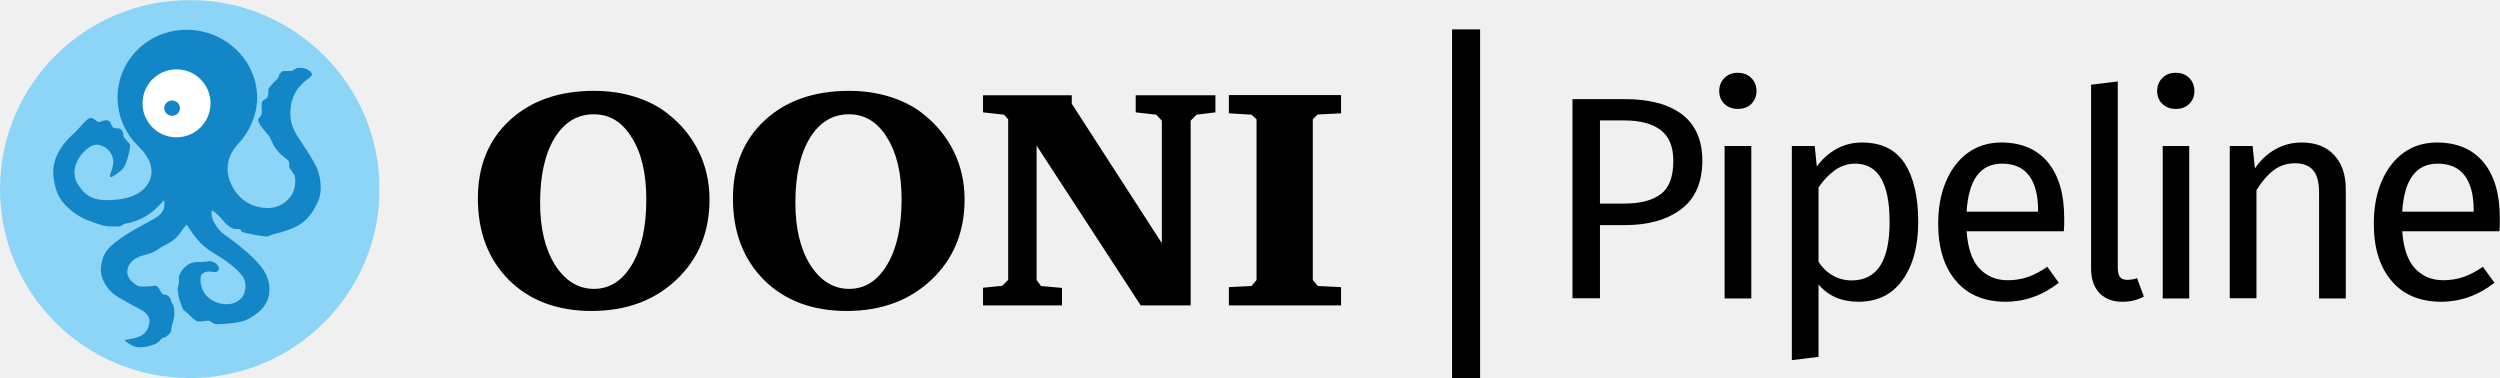
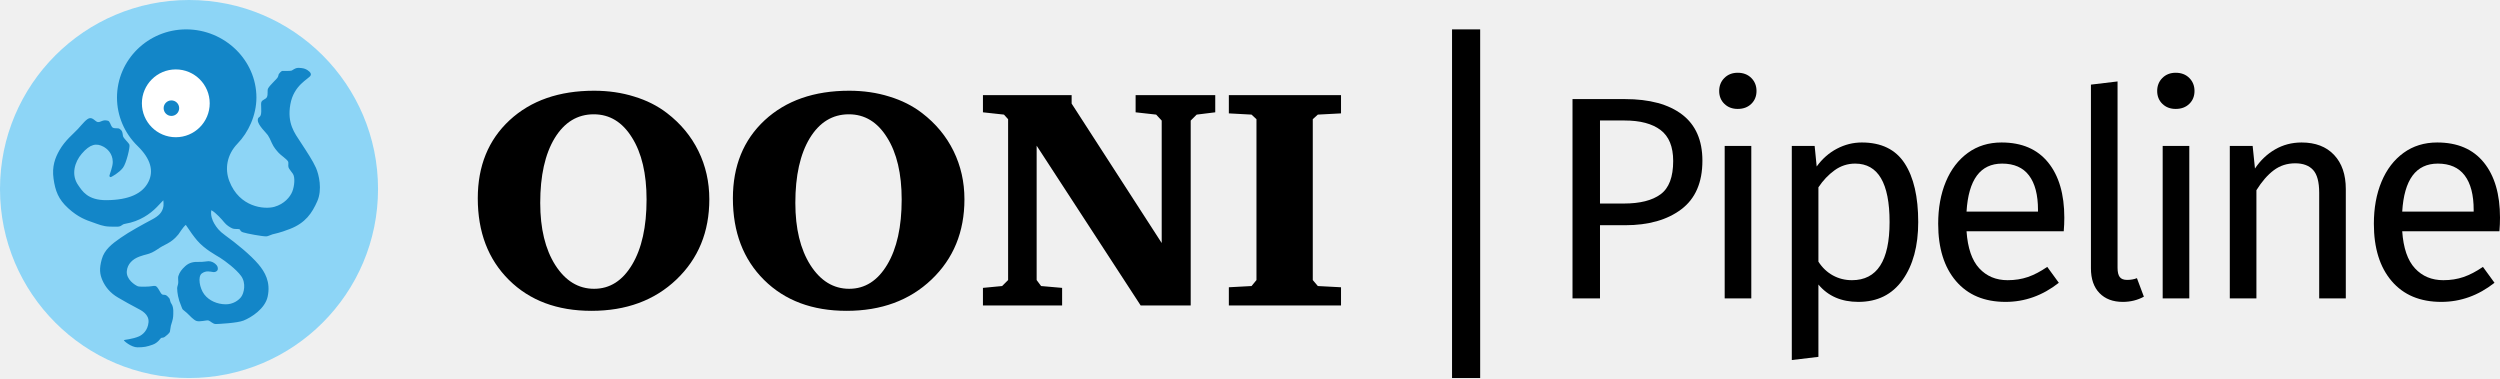
- <svg xmlns="http://www.w3.org/2000/svg" version="1.1" x="0px" y="0px" viewBox="0 0 1301.6 196.8" enable-background="new 0 0 1301.6 196.8" xml:space="preserve">
+ <svg xmlns="http://www.w3.org/2000/svg" version="1.1" x="0px" y="0px" viewBox="0 0 1301.605 196.825" enable-background="new 0 0 1301.605 196.825" xml:space="preserve">
  <g id="Layer_1">
</g>
  <g id="Logo">
    <g>
-       <g id="Page-1_25_">
-         <g id="Wordmark-Horizontal_25_">
-           <g id="Logo-wordmark-HORIZ_25_" transform="translate(1, 1)">
-             <g id="OONI-Logo_11_" transform="translate(36, 35)">
-               <g id="Group-3_10_" transform="translate(0, 0.030979)">
-                 <defs>
-                   <filter id="Adobe_OpacityMaskFilter" filterUnits="userSpaceOnUse" x="-37" y="-36" width="197.6" height="196.8">
-                     <feColorMatrix type="matrix" values="1 0 0 0 0  0 1 0 0 0  0 0 1 0 0  0 0 0 1 0" />
-                   </filter>
-                 </defs>
-                 <mask maskUnits="userSpaceOnUse" x="-37" y="-36" width="197.6" height="196.8" id="mask-2_2_">
-                   <g filter="url(#Adobe_OpacityMaskFilter)">
-                     <polygon id="path-1_2_" fill="#FFFFFF" points="160.6,62.4 160.6,-36 -37,-36 -37,62.4 -37,160.8 160.6,160.8          " />
+       <g>
+         <g>
+           <g>
+             <line x1="763.318" y1="15.299" x2="763.318" y2="196.824" />
+           </g>
+           <g>
+             <rect x="755.995" y="15.298" width="14.644" height="181.527" />
+           </g>
+         </g>
+         <g>
+           <path d="M875.801,59.647c7.027,5.373,10.544,13.383,10.544,24.025c0,11.348-3.667,19.783-10.995,25.304      c-7.331,5.524-17.072,8.284-29.221,8.284h-13.104v38.107h-14.309V51.589h27.262C858.83,51.589,868.772,54.277,875.801,59.647z       M864.58,101.144c4.368-3.213,6.552-8.985,6.552-17.321c0-7.43-2.184-12.803-6.552-16.117      c-4.368-3.313-10.619-4.971-18.753-4.971h-12.803v43.229h12.502C853.859,105.963,860.212,104.359,864.58,101.144z" />
+           <path d="M911.799,40.594c1.808,1.807,2.712,4.066,2.712,6.777s-0.904,4.947-2.712,6.703c-1.808,1.758-4.168,2.636-7.079,2.636      c-2.813,0-5.121-0.878-6.929-2.636c-1.808-1.756-2.711-3.992-2.711-6.703s0.903-4.971,2.711-6.777      c1.808-1.808,4.116-2.711,6.929-2.711C907.631,37.883,909.991,38.787,911.799,40.594z M911.799,75.991v79.377h-13.857V75.991      H911.799z" />
+           <path d="M991.628,85.028c4.719,7.229,7.079,17.422,7.079,30.576c0,12.451-2.711,22.494-8.134,30.124      c-5.422,7.632-13.104,11.447-23.045,11.447c-8.837,0-15.766-3.013-20.786-9.038v37.656l-13.857,1.656V75.991h11.899      l1.055,10.693c2.911-4.016,6.425-7.103,10.543-9.264c4.116-2.158,8.436-3.238,12.954-3.238      C979.477,74.182,986.906,77.797,991.628,85.028z M983.795,115.604c0-20.283-5.975-30.426-17.924-30.426      c-3.916,0-7.481,1.155-10.693,3.464c-3.215,2.312-6.025,5.272-8.436,8.887v38.71c2.008,3.113,4.519,5.498,7.531,7.154      c3.013,1.657,6.326,2.485,9.941,2.485C977.267,145.878,983.795,135.787,983.795,115.604z" />
+           <path d="M1074.47,120.423h-50.608c0.602,8.736,2.81,15.163,6.627,19.28c3.815,4.118,8.736,6.175,14.761,6.175      c3.815,0,7.329-0.551,10.544-1.657c3.212-1.104,6.575-2.861,10.092-5.271l6.024,8.284c-8.435,6.628-17.675,9.941-27.714,9.941      c-11.048,0-19.656-3.615-25.832-10.845c-6.176-7.23-9.264-17.171-9.264-29.823c0-8.232,1.33-15.538,3.992-21.915      c2.659-6.376,6.477-11.373,11.447-14.987c4.971-3.614,10.818-5.423,17.547-5.423c10.544,0,18.626,3.465,24.25,10.394      c5.623,6.929,8.436,16.519,8.436,28.769C1074.771,115.655,1074.67,118.014,1074.47,120.423z M1061.064,109.278      c0-7.832-1.558-13.806-4.669-17.924c-3.114-4.117-7.783-6.176-14.008-6.176c-11.349,0-17.524,8.336-18.526,25.003h37.203      V109.278z" />
+           <path d="M1093.071,152.581c-2.963-3.061-4.443-7.354-4.443-12.877V44.058l13.857-1.657v97.001c0,2.21,0.377,3.817,1.13,4.819      c0.753,1.006,2.033,1.507,3.841,1.507c1.906,0,3.615-0.302,5.121-0.903l3.615,9.639c-3.314,1.809-6.98,2.712-10.996,2.712      C1100.075,157.175,1096.032,155.643,1093.071,152.581z" />
+           <path d="M1139.839,40.594c1.808,1.807,2.712,4.066,2.712,6.777s-0.904,4.947-2.712,6.703c-1.808,1.758-4.168,2.636-7.079,2.636      c-2.813,0-5.121-0.878-6.929-2.636c-1.808-1.756-2.711-3.992-2.711-6.703s0.903-4.971,2.711-6.777      c1.808-1.808,4.116-2.711,6.929-2.711C1135.671,37.883,1138.031,38.787,1139.839,40.594z M1139.839,75.991v79.377h-13.857      V75.991H1139.839z" />
+           <path d="M1215.225,80.659c4.066,4.319,6.1,10.242,6.1,17.773v56.936h-13.856v-54.977c0-5.623-1.055-9.588-3.163-11.899      c-2.109-2.309-5.223-3.464-9.339-3.464c-4.218,0-7.934,1.205-11.146,3.614c-3.215,2.41-6.227,5.874-9.037,10.394v56.332h-13.857      V75.991h11.899l1.205,11.748c2.811-4.218,6.3-7.531,10.469-9.941c4.165-2.41,8.759-3.615,13.781-3.615      C1205.51,74.182,1211.157,76.343,1215.225,80.659z" />
+           <path d="M1301.304,120.423h-50.608c0.603,8.736,2.81,15.163,6.627,19.28c3.815,4.118,8.736,6.175,14.761,6.175      c3.815,0,7.329-0.551,10.544-1.657c3.212-1.104,6.575-2.861,10.092-5.271l6.024,8.284c-8.435,6.628-17.675,9.941-27.714,9.941      c-11.048,0-19.656-3.615-25.832-10.845c-6.176-7.23-9.264-17.171-9.264-29.823c0-8.232,1.33-15.538,3.992-21.915      c2.659-6.376,6.477-11.373,11.447-14.987s10.818-5.423,17.547-5.423c10.544,0,18.626,3.465,24.25,10.394      c5.623,6.929,8.436,16.519,8.436,28.769C1301.605,115.655,1301.504,118.014,1301.304,120.423z M1287.898,109.278      c0-7.832-1.558-13.806-4.669-17.924c-3.114-4.117-7.783-6.176-14.008-6.176c-11.349,0-17.524,8.336-18.526,25.003h37.203      V109.278z" />
+         </g>
+       </g>
+       <g>
+         <g id="Page-1_23_">
+           <g id="Wordmark-Horizontal_23_">
+             <g id="Logo-wordmark-HORIZ_23_" transform="translate(1, 1)">
+               <g id="Wordmark_23_" transform="translate(206, 68)">
+                 <g id="Fill-10_23_">
+                   <g>
+                     <path d="M41.751,34.26c0-16.843,5.511-30.388,16.536-40.643c11.078-10.254,25.75-15.38,44.02-15.38           c7.456,0,14.405,1.008,20.851,3.028c6.496,1.965,12.196,4.834,17.096,8.606c7.136,5.473,12.594,12.061,16.378,19.765           c3.781,7.704,5.67,16.071,5.67,25.102c0,17.001-5.725,30.949-17.176,41.839c-11.395,10.84-26.123,16.257-44.176,16.257           c-17.844,0-32.168-5.365-42.982-16.096C47.156,66.006,41.751,51.847,41.751,34.26L41.751,34.26z M102.146-9.491           c-8.521,0-15.312,4.143-20.37,12.433c-5.008,8.287-7.511,19.524-7.511,33.708c0,13.337,2.61,24.122,7.831,32.356           c5.272,8.234,12.01,12.352,20.211,12.352s14.806-4.196,19.811-12.591c5.008-8.395,7.511-19.684,7.511-33.869           c0-13.496-2.531-24.252-7.589-32.276C117.032-5.453,110.402-9.491,102.146-9.491L102.146-9.491z M174.573,34.26           c0-16.843,5.514-30.388,16.536-40.643c11.078-10.254,25.753-15.38,44.02-15.38c7.456,0,14.405,1.008,20.851,3.028           c6.496,1.965,12.196,4.834,17.096,8.606c7.136,5.473,12.597,12.061,16.378,19.765c3.781,7.704,5.672,16.071,5.672,25.102           c0,17.001-5.725,30.949-17.176,41.839c-11.398,10.84-26.123,16.257-44.178,16.257c-17.841,0-32.168-5.365-42.979-16.096           C179.979,66.006,174.573,51.847,174.573,34.26L174.573,34.26z M234.97-9.491c-8.521,0-15.312,4.143-20.373,12.433           c-5.008,8.287-7.509,19.524-7.509,33.708c0,13.337,2.61,24.122,7.829,32.356c5.272,8.234,12.01,12.352,20.211,12.352           c8.201,0,14.806-4.196,19.813-12.591c5.005-8.395,7.509-19.684,7.509-33.869c0-13.496-2.529-24.252-7.589-32.276           C249.854-5.453,243.225-9.491,234.97-9.491L234.97-9.491z M304.761,90.044v-9.164l9.985-0.957l3.116-3.108V-6.94           l-2.156-2.392l-10.944-1.194v-8.928h46.176v4.385L397.83,57.53V-6.224l-2.877-3.108l-10.705-1.194v-8.928h41.463v8.928           l-9.667,1.194l-3.116,3.108v96.269h-26.043L332.723,6.847v69.968l2.315,3.108l10.944,0.957v9.164H304.761z M432.79,90.044           v-9.483l11.824-0.638l2.557-3.108V-6.94l-2.557-2.392L432.79-9.968v-9.485h58.4v9.485l-12.065,0.636L476.49-6.94v83.756           l2.635,3.108l12.065,0.638v9.483H432.79z" />
                  </g>
-                 </mask>
-                 <g id="Fill-1_10_" mask="url(#mask-2_2_)">
-                   <path fill="#8DD5F6" d="M61.8-36c54.6,0,98.8,44.1,98.8,98.4s-44.2,98.4-98.8,98.4S-37,116.7-37,62.4S7.2-36,61.8-36" />
                </g>
-               </g>
-               <g id="Fill-4_10_">
-                 <path fill="#1386C8" d="M34.9,40c6.9,6.8,8.5,13,5.7,18.7c-3.1,6.1-10.2,9.4-21.8,9.5C8.7,68.3,6,63.3,3.9,60.5         C0,55,2,48.3,5.7,44.1c4.5-5.2,7.7-5.6,11.4-3.7c1.9,1,4.8,3.5,4.9,7.9c0,2.6-1.8,6.7-1.8,7.2s0.4,0.8,0.9,0.6         c0.5-0.2,4.1-2.1,6.2-4.7c1.8-2.4,3.8-10.9,3.4-12c-0.4-1.1-3.2-3.4-3.4-4.6c-0.1-0.7-0.2-1.7-0.5-2.4         c-0.2-0.5-0.9-1-1.2-1.3c-0.8-0.6-3,0.2-4-1c-0.8-1-1.1-3-2.1-3.3c-0.5-0.1-1.4-0.3-2.2-0.1c-1.2,0.2-2.1,1-3,0.8         c-1.3-0.2-2.4-2.2-4.1-2.1c-1.7,0.1-4,3.1-6.4,5.7C1.3,33.8-3,37-6,42.3c-2.2,3.8-4,8.3-3,14.7c0.9,6.4,2.5,10.7,7.7,15.4         c5.3,4.8,9.6,6.2,12.8,7.3c3.2,1.1,5.4,2.1,8.8,2.2c1.2,0,3.7,0.1,4.5,0c2.1-0.2,1.7-1.2,3.7-1.5c7.7-1.3,13.2-5.3,16.5-8.6         c0.8-0.9,3.1-3.2,3.5-3.6c0.1,0.6,0.1,2.5,0.1,3c-0.5,3.4-2.6,5.2-5.9,7c-4.8,2.6-11.8,6.3-16.6,9.7c-4.4,3.1-8.3,6.1-9.7,11         c-1.4,4.9-1.1,7.8,0.4,11.2c1.4,3.1,3.9,6.4,8.1,8.8c3.5,2,6.5,3.8,9.9,5.5c2.3,1.2,6.4,3.2,6,7.4c-0.4,4.3-3.1,6.5-5,7.3         c-3.2,1.4-7.7,1.8-7.8,1.9c-0.3,0.3,3.9,3.8,7.1,3.8c3.5,0,4.7-0.3,8-1.4c2.8-1,4.1-3.4,4.5-3.5s1.1,0,1.7-0.5         c0.6-0.4,2.5-1.9,2.7-2.8c0.2-0.9,0.3-2.3,0.5-3.1c0.2-0.8,1.1-3.4,1.2-4.8c0-1.4,0.4-4.7-0.9-6.5c-1.1-1.5-0.5-2.4-1.4-3.2         c-0.1-0.1-0.9-1.1-1.6-1.4c-0.9-0.3-1.3,0-2-0.4c-1-0.6-2.2-4.3-3.7-4.4c-0.5,0-1.1,0-1.7,0.1c-1.2,0.3-6.4,0.4-7.3,0.1         c-1.4-0.6-6.2-3.6-5.8-7.9c0.3-3.7,3-6.3,6.6-7.6c3.2-1.2,4.4-1.1,6.6-2.1c2.2-1,3.7-2.4,5.3-3.2c1.7-0.9,3.9-1.9,5.6-3.3         c1-0.8,1.9-1.7,2.9-2.9c0.8-1,2.3-3.6,3.9-5c2.2,3.3,4.3,6.3,5.9,8.1c4,4.6,9.5,7.5,12.1,9.1c2.6,1.6,8.5,6,11,9.5         c2.7,3.8,1.5,8.9,0,10.9c-1.3,1.7-4.2,3.9-8.3,3.8c-4.3-0.1-8.4-1.9-11-5.1c-2.5-3.2-3.5-9.3-1.4-10.9c2.3-1.7,4.6-0.9,6-0.7         c1.1,0.1,2.2-0.5,2.4-1.4c0.2-0.9-0.1-2-1.4-3c-0.7-0.5-1.9-1.4-3.5-1.3c-0.9,0-2.6,0.5-5,0.4c-2.5-0.1-4.9,0.2-7.2,2.2         c-1.8,1.7-2.9,3-3.6,5.2c-0.3,0.8,0.1,2.6-0.1,3.6c-0.1,1-0.5,1.9-0.6,2.7c0,1.2,0.2,2.7,0.5,4.1c0.3,1.6,0.9,3.4,1.6,5.1         c0.3,0.7,0.5,1.6,0.9,2c0.5,0.5,1.3,1,2.2,1.8c1.6,1.5,3.4,3.5,4.8,4.1c1.8,0.7,5.4-0.5,6.4-0.2c1,0.3,2.3,1.9,3.9,1.8         c1.6,0,11.1-0.5,14.4-1.8c4.1-1.6,11.2-6.1,12.6-12.4c1.7-7.7-1.5-13-4.8-16.9c-4-4.8-11.6-11-17.4-15         c-3.3-2.3-4.5-4.1-5.8-6.3c-1-1.6-2-4.3-1.5-6.9c2.4,1.2,5.7,5.1,6.7,6.3c1.3,1.6,2.9,2.5,4.1,3.1c1.1,0.5,2.5,0.2,3.5,0.4         c1.1,0.2,0.3,1,2.2,1.7c1.9,0.6,10.2,2.2,12.2,2.1c0.8,0,1.9-0.7,3.2-1.1c1.2-0.4,3.4-0.6,9.2-2.8         c8.1-3.1,11.4-8.3,14.2-14.4c2.7-6.1,0.9-13.9-0.7-17.5c-1.6-3.5-4.7-8.3-7.9-13.1c-3.2-4.9-7.2-9.9-5.4-19.9         c1.8-10,9.5-13.1,10.6-14.9c0.9-1.5-1.7-3-2.4-3.3c-0.8-0.4-1.6-0.7-3.7-0.8c-0.1,0-0.3,0-0.4,0c-1.8,0.1-2.8,1.2-3.5,1.5         c-0.8,0.3-4.4,0.1-4.9,0.2c-0.5,0.1-1.5,1.2-1.7,1.5c-0.4,0.5-0.1,0.6-0.6,1.7c-0.5,1.1-4.1,4-5.1,5.9         c-0.5,1,0.1,3.1-0.6,4.4c-0.6,1.4-2.6,1.3-3,2.8c-0.3,1.1,0.3,4.7-0.2,6.4c-0.5,1.8-1.5,1-1.6,2.8c-0.1,2.6,4.5,6.7,5.3,7.9         c0.8,1.2,1.1,1.9,2.1,4.1c1.1,2.4,2.5,3.9,3.6,5.2c1.1,1.2,4.1,3.1,4.9,4.4c0.4,0.7,0,2.1,0.3,3.1c0.3,0.9,1.1,1.6,2.3,3.4         c1.2,1.8,0.8,6.4-0.3,9.2c-1.1,2.8-4.2,6.5-9.4,8c-5.2,1.5-18.3,0.3-23.6-13.4c-2.4-6.3-1.3-13.7,4.3-19.5         c5.6-5.8,9.8-14.7,9.9-23.9c0-19.6-16.7-35.5-36.7-35.5S24.2-4.8,24.2,14.8C24.2,24.2,28,33.3,34.9,40z" />
-               </g>
-               <g id="Fill-6_10_">
-                 <path fill="#FFFFFF" d="M54.9,0.1c9.8,0,17.7,7.9,17.7,17.7c0,9.7-7.9,17.7-17.7,17.7s-17.7-7.9-17.7-17.7         C37.2,8,45.1,0.1,54.9,0.1" />
-               </g>
-               <g id="Fill-8_10_">
-                 <path fill="#1386C8" d="M52.6,16.3c2.2,0,4.1,1.8,4.1,4s-1.8,4-4.1,4s-4.1-1.8-4.1-4S50.4,16.3,52.6,16.3" />
-               </g>
-             </g>
-             <g id="Wordmark_25_" transform="translate(206, 68)">
-               <g id="Fill-10_25_">
-                 <path d="M41.8,34.3c0-16.8,5.5-30.4,16.5-40.6c11.1-10.3,25.8-15.4,44-15.4c7.5,0,14.4,1,20.9,3c6.5,2,12.2,4.8,17.1,8.6         c7.1,5.5,12.6,12.1,16.4,19.8c3.8,7.7,5.7,16.1,5.7,25.1c0,17-5.7,30.9-17.2,41.8c-11.4,10.8-26.1,16.3-44.2,16.3         c-17.8,0-32.2-5.4-43-16.1C47.2,66,41.8,51.8,41.8,34.3L41.8,34.3z M102.1-9.5c-8.5,0-15.3,4.1-20.4,12.4         c-5,8.3-7.5,19.5-7.5,33.7c0,13.3,2.6,24.1,7.8,32.4c5.3,8.2,12,12.4,20.2,12.4s14.8-4.2,19.8-12.6c5-8.4,7.5-19.7,7.5-33.9         c0-13.5-2.5-24.3-7.6-32.3C117-5.5,110.4-9.5,102.1-9.5L102.1-9.5z M174.6,34.3c0-16.8,5.5-30.4,16.5-40.6         c11.1-10.3,25.8-15.4,44-15.4c7.5,0,14.4,1,20.9,3c6.5,2,12.2,4.8,17.1,8.6c7.1,5.5,12.6,12.1,16.4,19.8         c3.8,7.7,5.7,16.1,5.7,25.1c0,17-5.7,30.9-17.2,41.8c-11.4,10.8-26.1,16.3-44.2,16.3c-17.8,0-32.2-5.4-43-16.1         C180,66,174.6,51.8,174.6,34.3L174.6,34.3z M235-9.5c-8.5,0-15.3,4.1-20.4,12.4c-5,8.3-7.5,19.5-7.5,33.7         c0,13.3,2.6,24.1,7.8,32.4c5.3,8.2,12,12.4,20.2,12.4c8.2,0,14.8-4.2,19.8-12.6c5-8.4,7.5-19.7,7.5-33.9         c0-13.5-2.5-24.3-7.6-32.3C249.9-5.5,243.2-9.5,235-9.5L235-9.5z M304.8,90v-9.2l10-1l3.1-3.1V-6.9l-2.2-2.4l-10.9-1.2v-8.9         h46.2v4.4l46.9,72.6V-6.2L395-9.3l-10.7-1.2v-8.9h41.5v8.9L416-9.3l-3.1,3.1V90h-26L332.7,6.8v70l2.3,3.1l10.9,1V90H304.8z          M432.8,90v-9.5l11.8-0.6l2.6-3.1V-6.9l-2.6-2.4L432.8-10v-9.5h58.4v9.5l-12.1,0.6l-2.6,2.4v83.8l2.6,3.1l12.1,0.6V90H432.8z         " />
              </g>
            </g>
          </g>
        </g>
      </g>
      <g>
        <g>
-           <line x1="763.3" y1="15.3" x2="763.3" y2="196.8" />
-         </g>
-         <g>
-           <rect x="756" y="15.3" width="14.6" height="181.5" />
+           <path fill="#8DD5F6" d="M98.41,0c54.35,0,98.41,44.06,98.41,98.41s-44.06,98.41-98.41,98.41S0,152.76,0,98.41S44.06,0,98.41,0" />
        </g>
      </g>
      <g>
-         <path d="M875.8,59.6c7,5.4,10.5,13.4,10.5,24c0,11.3-3.7,19.8-11,25.3c-7.3,5.5-17.1,8.3-29.2,8.3H833v38.1h-14.3V51.6H846     C858.8,51.6,868.8,54.3,875.8,59.6z M864.6,101.1c4.4-3.2,6.6-9,6.6-17.3c0-7.4-2.2-12.8-6.6-16.1c-4.4-3.3-10.6-5-18.8-5H833     V106h12.5C853.9,106,860.2,104.4,864.6,101.1z" />
-         <path d="M911.8,40.6c1.8,1.8,2.7,4.1,2.7,6.8s-0.9,4.9-2.7,6.7c-1.8,1.8-4.2,2.6-7.1,2.6c-2.8,0-5.1-0.9-6.9-2.6     c-1.8-1.8-2.7-4-2.7-6.7s0.9-5,2.7-6.8c1.8-1.8,4.1-2.7,6.9-2.7C907.6,37.9,910,38.8,911.8,40.6z M911.8,76v79.4h-13.9V76H911.8z     " />
-         <path d="M991.6,85c4.7,7.2,7.1,17.4,7.1,30.6c0,12.5-2.7,22.5-8.1,30.1c-5.4,7.6-13.1,11.4-23,11.4c-8.8,0-15.8-3-20.8-9v37.7     l-13.9,1.7V76h11.9l1.1,10.7c2.9-4,6.4-7.1,10.5-9.3c4.1-2.2,8.4-3.2,13-3.2C979.5,74.2,986.9,77.8,991.6,85z M983.8,115.6     c0-20.3-6-30.4-17.9-30.4c-3.9,0-7.5,1.2-10.7,3.5c-3.2,2.3-6,5.3-8.4,8.9v38.7c2,3.1,4.5,5.5,7.5,7.2c3,1.7,6.3,2.5,9.9,2.5     C977.3,145.9,983.8,135.8,983.8,115.6z" />
-         <path d="M1074.5,120.4h-50.6c0.6,8.7,2.8,15.2,6.6,19.3c3.8,4.1,8.7,6.2,14.8,6.2c3.8,0,7.3-0.6,10.5-1.7     c3.2-1.1,6.6-2.9,10.1-5.3l6,8.3c-8.4,6.6-17.7,9.9-27.7,9.9c-11,0-19.7-3.6-25.8-10.8c-6.2-7.2-9.3-17.2-9.3-29.8     c0-8.2,1.3-15.5,4-21.9c2.7-6.4,6.5-11.4,11.4-15c5-3.6,10.8-5.4,17.5-5.4c10.5,0,18.6,3.5,24.3,10.4c5.6,6.9,8.4,16.5,8.4,28.8     C1074.8,115.7,1074.7,118,1074.5,120.4z M1061.1,109.3c0-7.8-1.6-13.8-4.7-17.9c-3.1-4.1-7.8-6.2-14-6.2     c-11.3,0-17.5,8.3-18.5,25h37.2V109.3z" />
-         <path d="M1093.1,152.6c-3-3.1-4.4-7.4-4.4-12.9V44.1l13.9-1.7v97c0,2.2,0.4,3.8,1.1,4.8c0.8,1,2,1.5,3.8,1.5     c1.9,0,3.6-0.3,5.1-0.9l3.6,9.6c-3.3,1.8-7,2.7-11,2.7C1100.1,157.2,1096,155.6,1093.1,152.6z" />
-         <path d="M1139.8,40.6c1.8,1.8,2.7,4.1,2.7,6.8s-0.9,4.9-2.7,6.7c-1.8,1.8-4.2,2.6-7.1,2.6c-2.8,0-5.1-0.9-6.9-2.6     c-1.8-1.8-2.7-4-2.7-6.7s0.9-5,2.7-6.8c1.8-1.8,4.1-2.7,6.9-2.7C1135.7,37.9,1138,38.8,1139.8,40.6z M1139.8,76v79.4H1126V76     H1139.8z" />
-         <path d="M1215.2,80.7c4.1,4.3,6.1,10.2,6.1,17.8v56.9h-13.9v-55c0-5.6-1.1-9.6-3.2-11.9c-2.1-2.3-5.2-3.5-9.3-3.5     c-4.2,0-7.9,1.2-11.1,3.6c-3.2,2.4-6.2,5.9-9,10.4v56.3h-13.9V76h11.9l1.2,11.7c2.8-4.2,6.3-7.5,10.5-9.9     c4.2-2.4,8.8-3.6,13.8-3.6C1205.5,74.2,1211.2,76.3,1215.2,80.7z" />
-         <path d="M1301.3,120.4h-50.6c0.6,8.7,2.8,15.2,6.6,19.3c3.8,4.1,8.7,6.2,14.8,6.2c3.8,0,7.3-0.6,10.5-1.7     c3.2-1.1,6.6-2.9,10.1-5.3l6,8.3c-8.4,6.6-17.7,9.9-27.7,9.9c-11,0-19.7-3.6-25.8-10.8c-6.2-7.2-9.3-17.2-9.3-29.8     c0-8.2,1.3-15.5,4-21.9c2.7-6.4,6.5-11.4,11.4-15s10.8-5.4,17.5-5.4c10.5,0,18.6,3.5,24.3,10.4c5.6,6.9,8.4,16.5,8.4,28.8     C1301.6,115.7,1301.5,118,1301.3,120.4z M1287.9,109.3c0-7.8-1.6-13.8-4.7-17.9c-3.1-4.1-7.8-6.2-14-6.2     c-11.3,0-17.5,8.3-18.5,25h37.2V109.3z" />
+         <g>
+           <path fill="#1386C8" d="M71.633,76.014c6.914,6.75,8.476,13.023,5.642,18.678c-3.067,6.119-10.138,9.427-21.759,9.524      c-10.016,0.085-12.725-4.89-14.757-7.749c-3.896-5.481-1.879-12.131,1.775-16.401c4.438-5.187,7.715-5.635,11.319-3.694      c1.934,1.041,4.792,3.468,4.857,7.891c0.038,2.634-1.744,6.715-1.744,7.232c0,0.517,0.42,0.839,0.872,0.646      c0.453-0.194,4.081-2.114,6.135-4.746c1.837-2.355,3.809-10.913,3.423-12.011c-0.388-1.097-3.18-3.38-3.373-4.608      c-0.115-0.729-0.201-1.661-0.544-2.426c-0.234-0.522-0.876-1.002-1.216-1.264c-0.839-0.647-3.035,0.161-3.939-0.969      c-0.774-0.968-1.097-3.002-2.131-3.26c-0.469-0.118-1.372-0.307-2.197-0.139c-1.186,0.242-2.077,0.958-3.001,0.848      c-1.289-0.151-2.389-2.196-4.133-2.066c-1.734,0.128-3.938,3.099-6.328,5.682c-2.389,2.583-6.631,5.846-9.622,11.107      c-2.168,3.814-3.939,8.33-3.035,14.723c0.904,6.393,2.479,10.701,7.62,15.4c5.288,4.834,9.557,6.231,12.72,7.33      c3.165,1.097,5.359,2.122,8.782,2.228c1.18,0.036,3.691,0.114,4.525,0.025c2.109-0.226,1.68-1.154,3.644-1.478      c7.651-1.259,13.099-5.253,16.411-8.626c0.842-0.858,3.053-3.218,3.465-3.625c0.103,0.588,0.135,2.474,0.068,2.964      c-0.459,3.359-2.555,5.239-5.913,7.03c-4.795,2.557-11.756,6.315-16.53,9.656c-4.416,3.092-8.31,6.096-9.68,11.028      c-1.37,4.931-1.095,7.762,0.411,11.164c1.375,3.103,3.881,6.415,8.081,8.835c3.475,2.002,6.516,3.762,9.868,5.483      c2.307,1.185,6.342,3.191,5.976,7.393c-0.37,4.259-3.127,6.513-4.999,7.329c-3.215,1.402-7.62,1.768-7.809,1.918      c-0.332,0.265,3.835,3.787,7.032,3.766c3.492-0.022,4.73-0.257,7.967-1.392c2.816-0.987,4.042-3.447,4.498-3.539      c0.457-0.092,1.125-0.037,1.735-0.48c0.595-0.432,2.488-1.895,2.716-2.762c0.228-0.868,0.275-2.328,0.503-3.105      c0.228-0.776,1.142-3.401,1.187-4.816c0.046-1.416,0.412-4.658-0.856-6.519c-1.051-1.542-0.503-2.352-1.382-3.185      c-0.146-0.139-0.884-1.116-1.559-1.369c-0.874-0.327-1.33-0.041-1.956-0.389c-1-0.556-2.195-4.303-3.638-4.408      c-0.526-0.037-1.139-0.006-1.671,0.122c-1.187,0.286-6.383,0.421-7.316,0.062c-1.444-0.556-6.153-3.561-5.753-7.899      c0.344-3.727,2.999-6.263,6.597-7.581c3.214-1.176,4.338-1.073,6.53-2.123c2.161-1.035,3.677-2.351,5.32-3.218      c1.643-0.868,3.869-1.906,5.558-3.322c0.963-0.807,1.929-1.722,2.841-2.87c0.781-0.98,2.274-3.641,3.868-4.961      c2.18,3.333,4.31,6.268,5.883,8.092c3.994,4.634,9.451,7.454,12.008,9.052c2.557,1.597,8.423,5.995,10.936,9.51      c2.694,3.766,1.46,8.926-0.024,10.889c-1.284,1.701-4.2,3.905-8.218,3.813c-4.298-0.097-8.415-1.861-10.935-5.114      c-2.511-3.243-3.49-9.329-1.347-10.935c2.304-1.727,4.561-0.904,5.981-0.731c1.112,0.136,2.169-0.457,2.352-1.37      c0.182-0.913-0.114-2.01-1.347-2.968c-0.654-0.509-1.858-1.352-3.518-1.331c-0.91,0.011-2.626,0.452-4.952,0.371      c-2.47-0.086-4.903,0.178-7.137,2.244c-1.837,1.701-2.892,3.043-3.579,5.172c-0.262,0.81,0.055,2.552-0.054,3.588      c-0.109,1.047-0.541,1.867-0.549,2.673c-0.013,1.198,0.183,2.664,0.456,4.095c0.304,1.593,0.883,3.434,1.6,5.063      c0.293,0.667,0.529,1.581,0.906,1.986c0.458,0.493,1.332,1.003,2.162,1.812c1.57,1.531,3.39,3.508,4.825,4.076      c1.782,0.706,5.388-0.526,6.393-0.206c1.004,0.319,2.294,1.892,3.846,1.847c1.553-0.045,11.067-0.493,14.349-1.802      c4.101-1.637,11.174-6.144,12.565-12.417c1.714-7.735-1.535-13.028-4.797-16.899c-4.027-4.78-11.582-10.954-17.282-15.044      c-3.265-2.342-4.503-4.124-5.766-6.251c-0.959-1.616-1.976-4.346-1.466-6.85c2.349,1.23,5.705,5.06,6.687,6.283      c1.265,1.574,2.877,2.531,4.123,3.143c1.103,0.542,2.481,0.231,3.531,0.414c1.05,0.182,0.298,1.042,2.17,1.682      c1.873,0.639,10.149,2.169,12.141,2.099c0.814-0.029,1.904-0.659,3.191-1.063c1.233-0.387,3.341-0.56,9.195-2.847      c8.028-3.136,11.402-8.251,14.115-14.367c2.713-6.116,0.876-13.926-0.707-17.475c-1.582-3.549-4.688-8.259-7.885-13.145      c-3.196-4.886-7.202-9.873-5.416-19.887s9.43-13.085,10.516-14.925c0.869-1.473-1.717-2.963-2.362-3.27      c-0.782-0.371-1.633-0.66-3.687-0.751c-0.128-0.006-0.253-0.007-0.373-0.002c-1.811,0.065-2.775,1.202-3.521,1.452      c-0.809,0.271-4.355,0.056-4.846,0.158c-0.537,0.112-1.479,1.247-1.681,1.536c-0.352,0.509-0.081,0.636-0.583,1.687      c-0.503,1.05-4.085,4.038-5.066,5.901c-0.526,0.998,0.064,3.062-0.576,4.431c-0.639,1.37-2.557,1.303-2.965,2.805      c-0.3,1.105,0.274,4.655-0.21,6.387c-0.501,1.795-1.54,0.986-1.605,2.816c-0.092,2.579,4.469,6.692,5.245,7.879      c0.776,1.188,1.088,1.887,2.048,4.056c1.071,2.421,2.512,3.93,3.597,5.16c1.085,1.23,4.071,3.115,4.843,4.433      c0.428,0.733-0.038,2.134,0.252,3.052c0.274,0.868,1.058,1.628,2.29,3.409c1.233,1.78,0.82,6.414-0.295,9.215      c-1.115,2.802-4.153,6.514-9.35,7.972c-5.197,1.458-18.246,0.265-23.472-13.446c-2.403-6.306-1.3-13.684,4.315-19.488      c5.614-5.804,9.803-14.682,9.816-23.929c0-19.619-16.652-35.523-36.556-35.523S60.912,31.203,60.912,50.822      C60.919,60.237,64.719,69.264,71.633,76.014z" />
+         </g>
+       </g>
+       <g>
+         <g>
+           <path fill="#FFFFFF" d="M91.531,36.139c9.749,0,17.654,7.903,17.654,17.654c0,9.749-7.904,17.653-17.654,17.653      s-17.654-7.903-17.654-17.653C73.878,44.043,81.782,36.139,91.531,36.139" />
+         </g>
+       </g>
+       <g>
+         <g>
+           <path fill="#1386C8" d="M89.243,52.276c2.232,0,4.041,1.809,4.041,4.041c0,2.232-1.809,4.041-4.041,4.041      s-4.041-1.809-4.041-4.041C85.202,54.085,87.011,52.276,89.243,52.276" />
+         </g>
      </g>
    </g>
  </g>
</svg>
